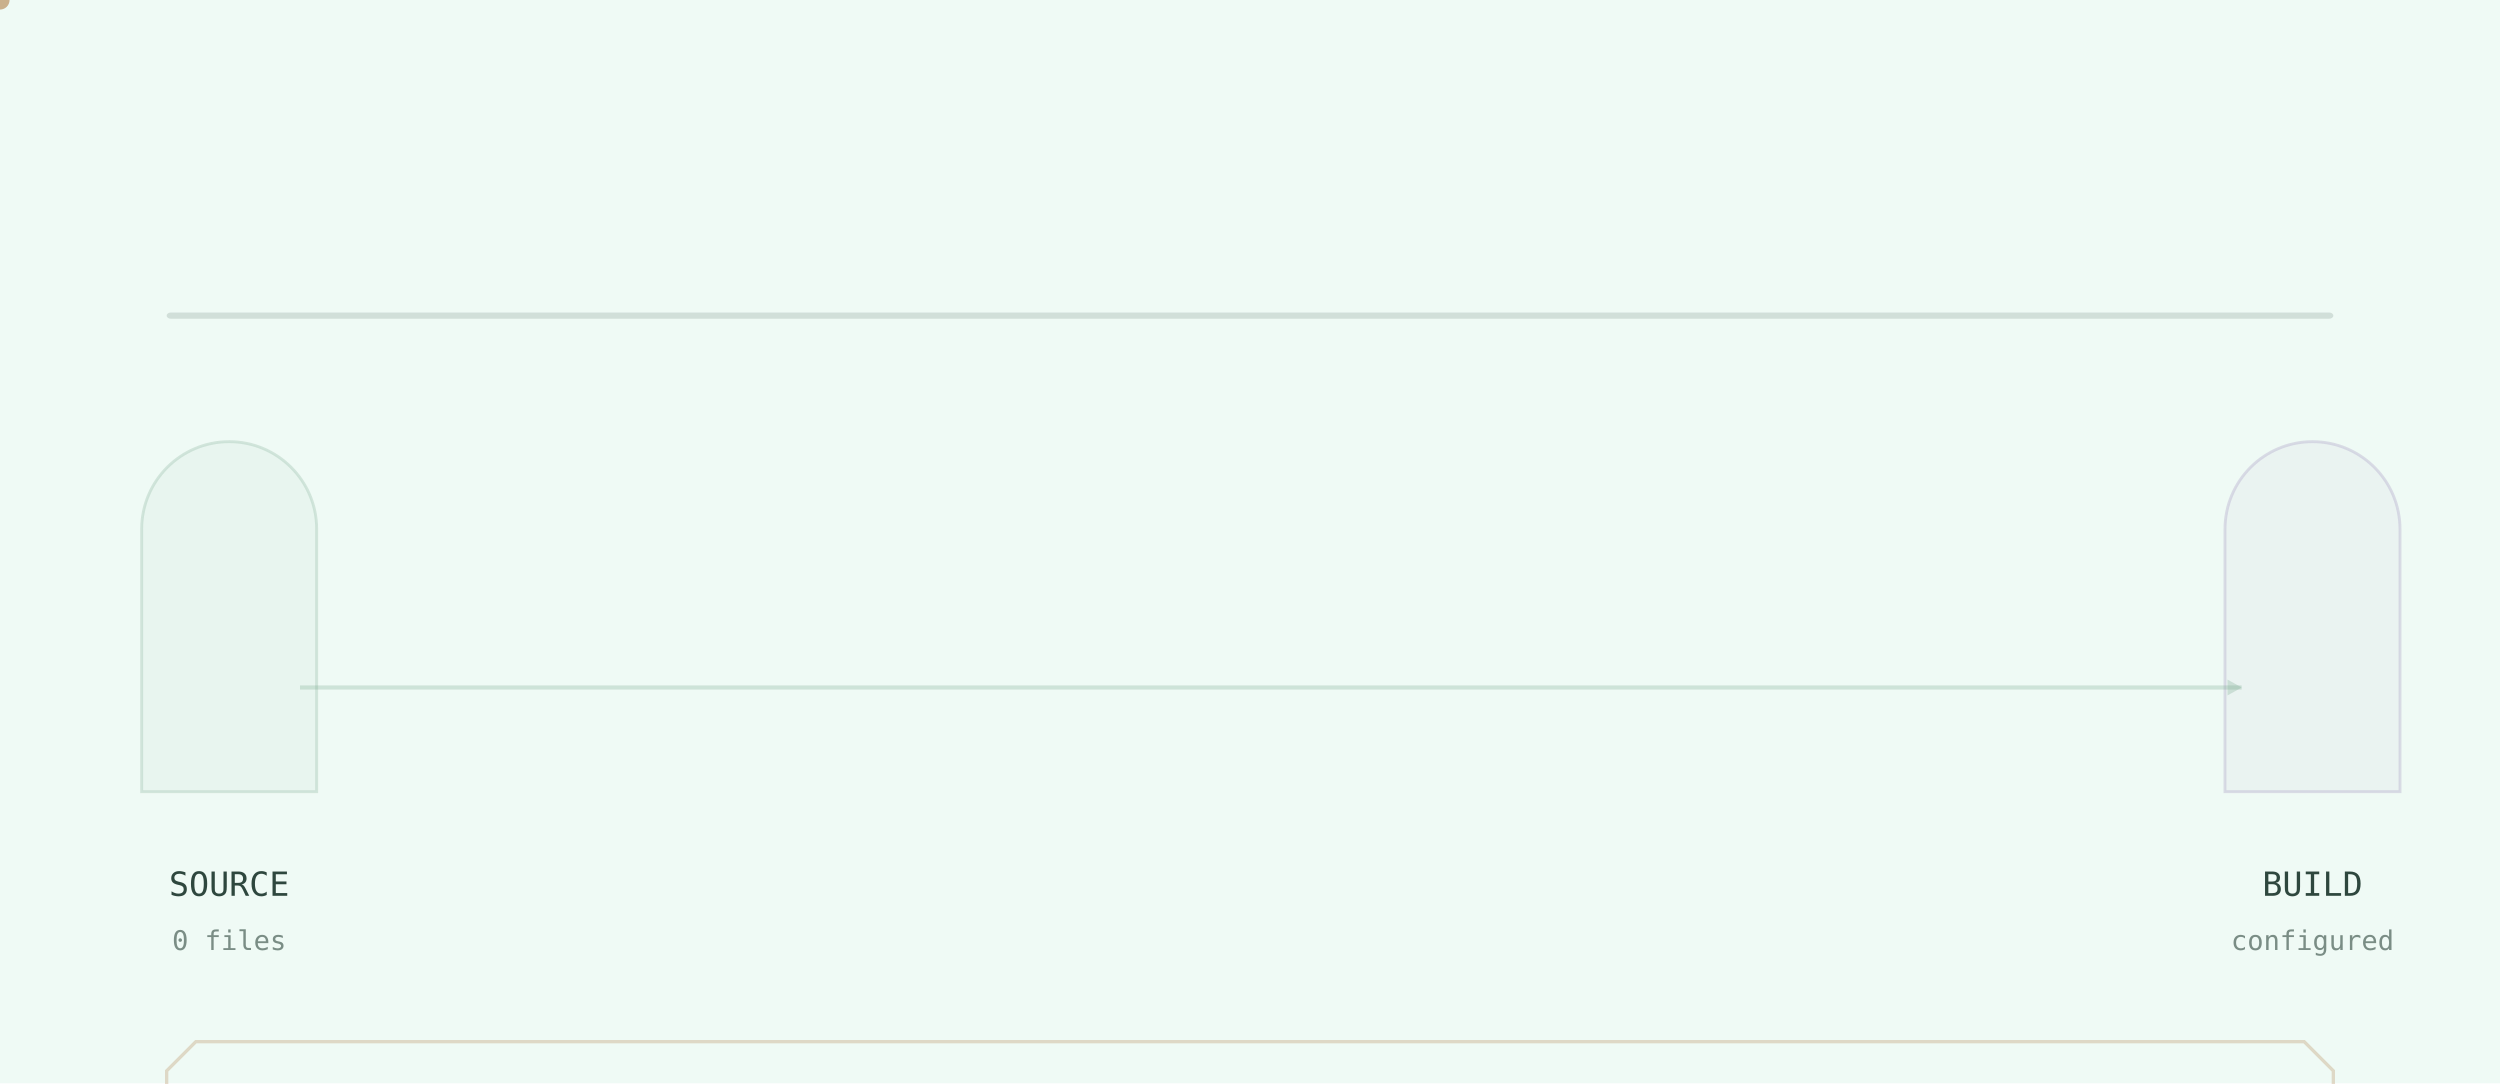
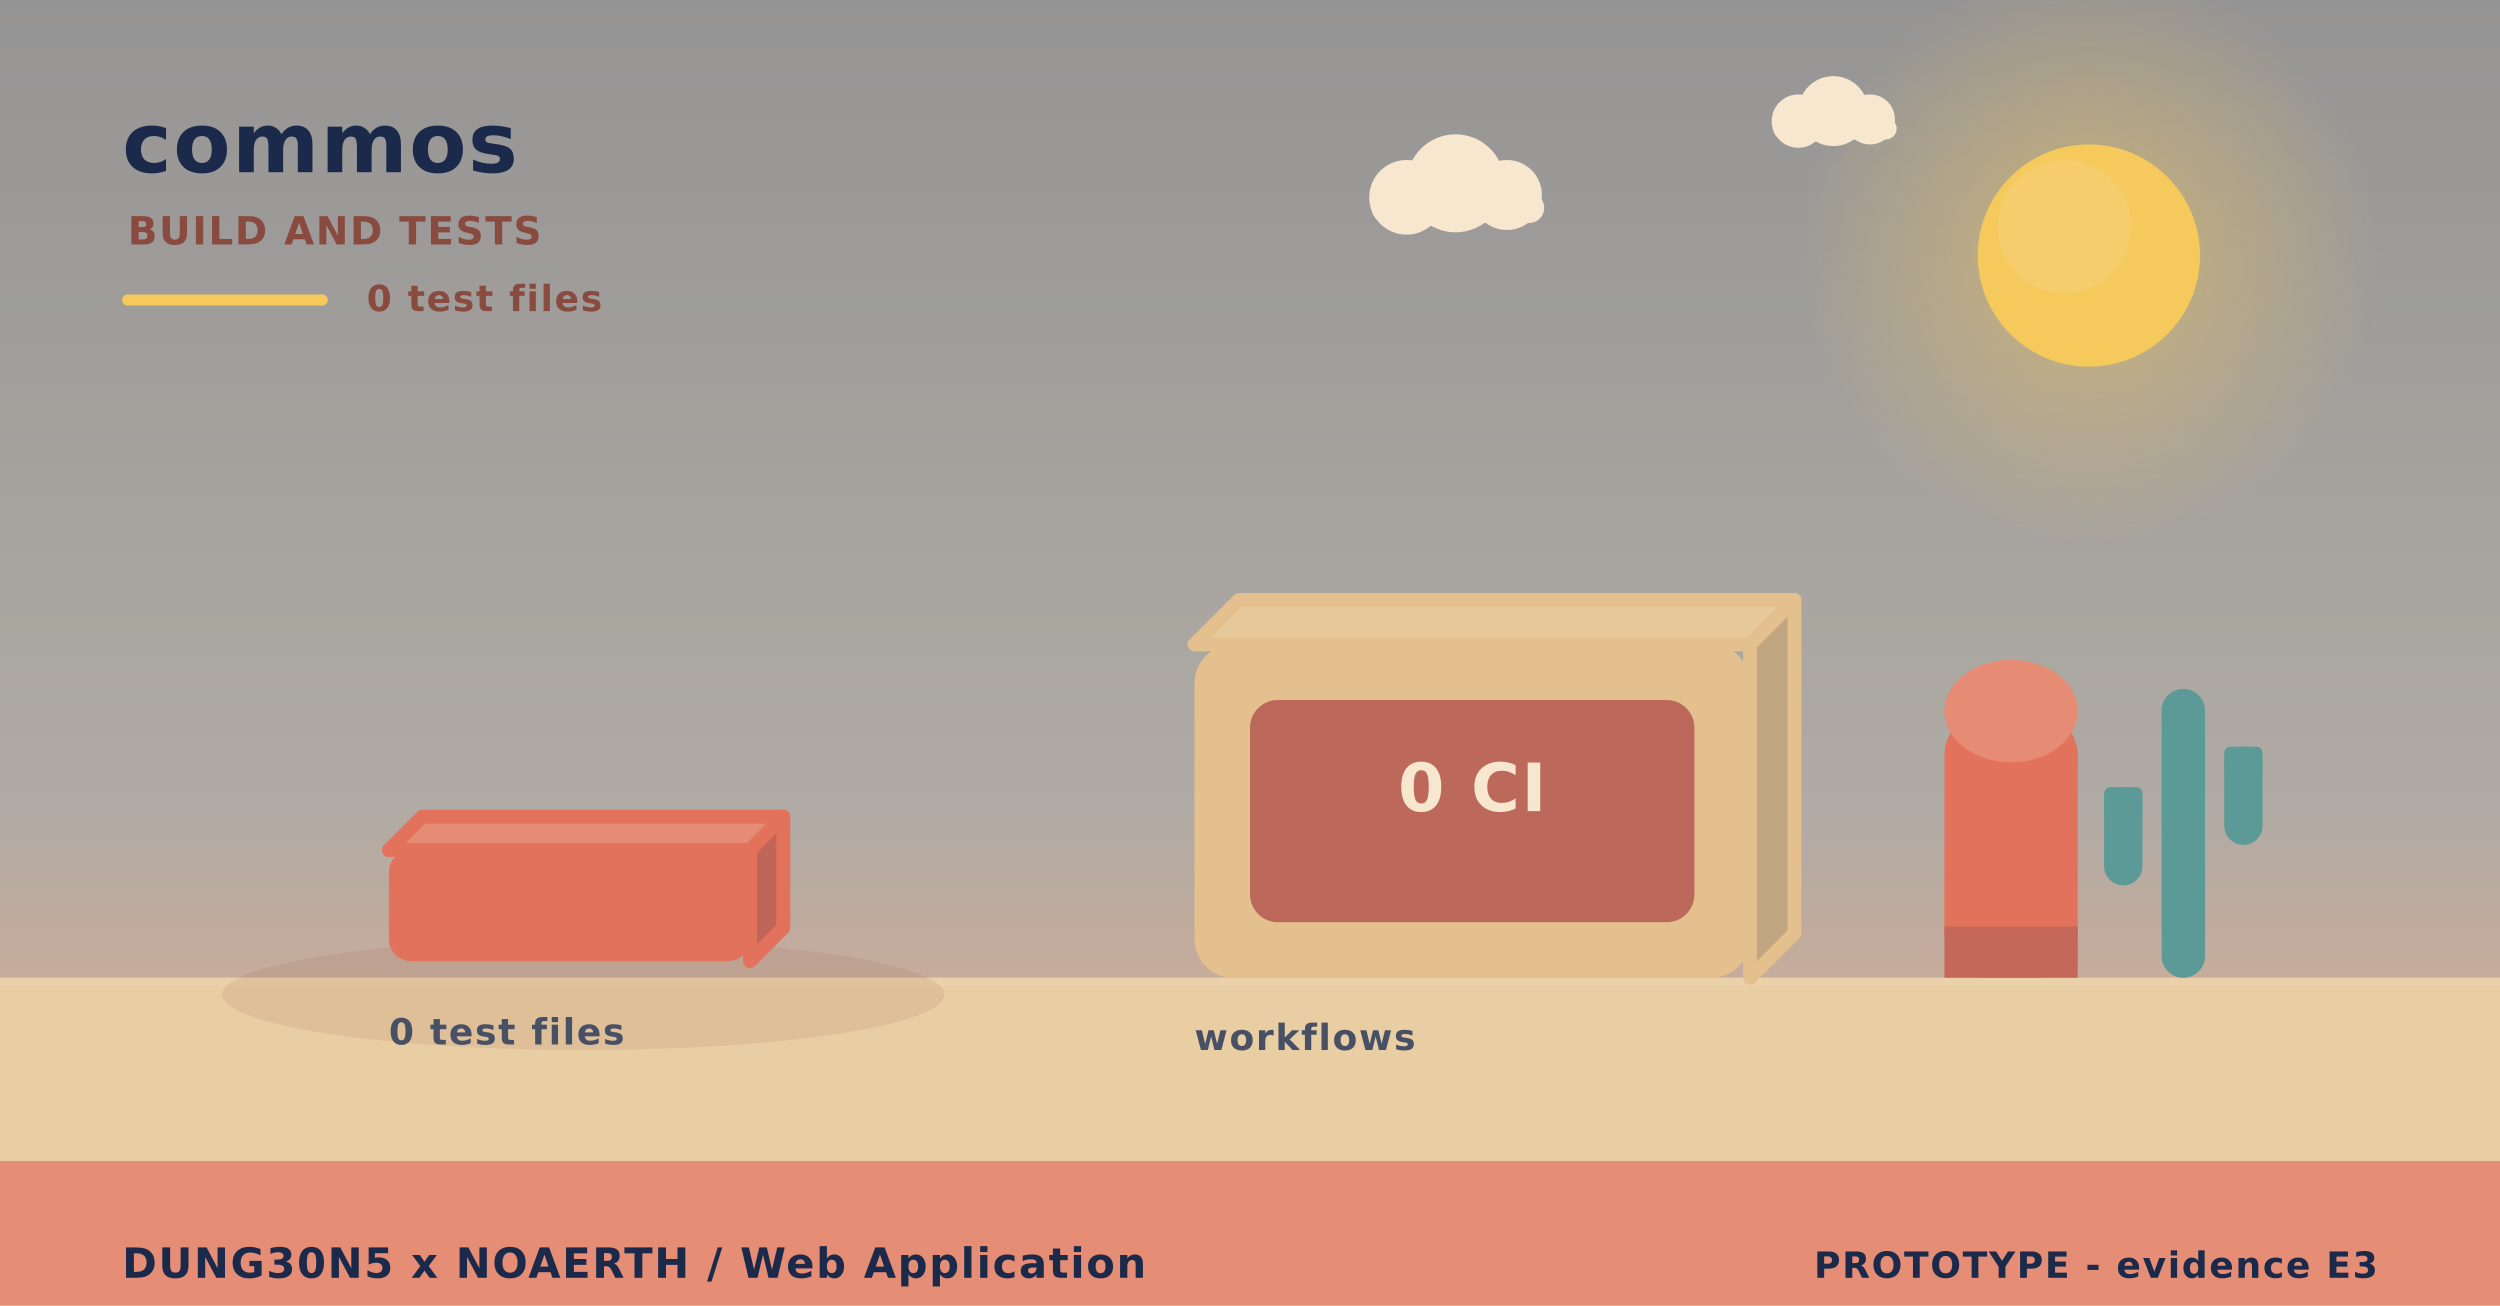
- <svg xmlns="http://www.w3.org/2000/svg" viewBox="0 0 1200 520" width="1200" height="520" role="img" aria-label="commos build evidence">
-   <rect width="1200" height="520" fill="#effaf5" />
-   <defs>
-     <linearGradient id="gb" x1="0" y1="0" x2="1" y2="1">
-       <stop offset="0%" stop-color="#74a68b" />
-       <stop offset="100%" stop-color="#907eb3" />
-     </linearGradient>
-   </defs>
-   <rect x="80.00" y="150.00" width="1040.00" height="3.00" rx="2.00" fill="rgba(26,52,43,0.140)" opacity="1.00" />
-   <path d="M68.00,380.00 L68.00,254.00 A42.00,42.00 0 0 1 152.00,254.00 L152.00,380.00 Z" fill="rgba(116,166,139,0.100)" opacity="0.55" stroke="rgba(116,166,139,0.450)" stroke-width="1.4" />
-   <polygon points="-192.26,189.00 -136.83,221.00 -136.83,157.00 -192.26,125.00" fill="#73614b" opacity="0.95" />
-   <polygon points="-247.68,221.00 -192.26,253.00 -192.26,189.00 -247.68,157.00" fill="#70628c" opacity="0.95" />
-   <polygon points="-192.26,125.00 -136.83,157.00 -192.26,189.00 -247.68,157.00" fill="#74a68b" opacity="0.95" />
-   <text x="110" y="430" font-family="ui-monospace,Menlo,monospace" font-size="16" fill="rgba(26,52,43,0.900)" text-anchor="middle">SOURCE</text>
-   <text x="110" y="456" font-family="ui-monospace,Menlo,monospace" font-size="13" fill="rgba(26,52,43,0.550)" text-anchor="middle">0 files</text>
-   <path d="M1068.00,380.00 L1068.00,254.00 A42.00,42.00 0 0 1 1152.00,254.00 L1152.00,380.00 Z" fill="rgba(144,126,179,0.100)" opacity="0.55" stroke="rgba(144,126,179,0.450)" stroke-width="1.4" />
-   <polygon points="673.77,689.00 729.19,721.00 729.19,657.00 673.77,625.00" fill="#73614b" opacity="0.95" />
-   <polygon points="618.34,721.00 673.77,753.00 673.77,689.00 618.34,657.00" fill="#70628c" opacity="0.95" />
-   <polygon points="673.77,625.00 729.19,657.00 673.77,689.00 618.34,657.00" fill="#907eb3" opacity="0.95" />
-   <text x="1110" y="430" font-family="ui-monospace,Menlo,monospace" font-size="16" fill="rgba(26,52,43,0.900)" text-anchor="middle">BUILD</text>
-   <text x="1110" y="456" font-family="ui-monospace,Menlo,monospace" font-size="13" fill="rgba(26,52,43,0.550)" text-anchor="middle">configured</text>
-   <line x1="144.00" y1="330.00" x2="1076.00" y2="330.00" stroke="rgba(116,166,139,0.500)" stroke-width="2.00" opacity="0.55" />
-   <polygon points="1076.00,330.00 1069.20,326.20 1069.20,333.80" fill="rgba(116,166,139,0.500)" opacity="0.55" />
-   <g opacity="0.9">
-     <circle cx="0.00" cy="0.00" r="4.60" fill="#c7a781" opacity="1.00" />
-     <animateTransform attributeName="transform" type="translate" values="144.00,330.00 1076.00,330.00" dur="4.167s" begin="0.0s" repeatCount="indefinite" />
-     <animateTransform attributeName="transform" type="translate" values="1076.00,330.00 144.00,330.00" dur="4.167s" begin="2.083s" repeatCount="indefinite" />
+ <svg xmlns="http://www.w3.org/2000/svg" width="900" height="470" viewBox="0 0 900 470" role="img" aria-label="commos - how it is verified">
+   <linearGradient id="skyb" x1="0" y1="0" x2="0" y2="1">
+     <stop offset="0" stop-color="#959494" />
+     <stop offset="0.62" stop-color="#b0aba4" />
+     <stop offset="1" stop-color="#f3ad8a" />
+   </linearGradient>
+   <rect width="900" height="470" fill="url(#skyb)" />
+   <radialGradient id="sunb">
+     <stop offset="0.35" stop-color="#f5c95c" stop-opacity="0.34" />
+     <stop offset="1" stop-color="#f5c95c" stop-opacity="0" />
+   </radialGradient>
+   <circle cx="752" cy="92" r="104" fill="url(#sunb)" />
+   <circle cx="752" cy="92" r="40" fill="#f5c95c" />
+   <circle cx="743.2" cy="81.6" r="24" fill="#f5d27e" opacity="0.5" />
+   <g>
+     <circle cx="524" cy="66" r="17.64" fill="#f6e7ce" />
+     <circle cx="506.36" cy="71.04" r="13.44" fill="#f6e7ce" />
+     <circle cx="542.48" cy="70.2" r="12.6" fill="#f6e7ce" />
+     <rect x="493.76" y="69.36" width="62.16" height="10.92" rx="5.46" fill="#f6e7ce" />
+     <animateTransform attributeName="transform" type="translate" values="0 0;24 0;0 0" dur="36s" begin="0s" repeatCount="indefinite" />
  </g>
-   <path d="M94.00,500.00 H1106.00 L1120.00,514.00 V546.00 L1106.00,560.00 H94.00 L80.00,546.00 V514.00 Z" fill="none" stroke="rgba(199,167,129,0.500)" stroke-width="1.60" opacity="0.80" />
-   <text x="600" y="536" font-family="ui-monospace,Menlo,monospace" font-size="16" fill="rgba(199,167,129,0.950)" text-anchor="middle">no test suite present in this repository — shown as measured, not implied</text>
+   <g>
+     <circle cx="660" cy="40" r="12.6" fill="#f6e7ce" />
+     <circle cx="647.4" cy="43.6" r="9.6" fill="#f6e7ce" />
+     <circle cx="673.2" cy="43" r="9" fill="#f6e7ce" />
+     <rect x="638.4" y="42.4" width="44.4" height="7.8" rx="3.9" fill="#f6e7ce" />
+     <animateTransform attributeName="transform" type="translate" values="0 0;-18 0;0 0" dur="46s" begin="3s" repeatCount="indefinite" />
+   </g>
+   <rect x="0" y="352" width="900" height="118" fill="#e9cda3" />
+   <rect x="0" y="352" width="900" height="3" fill="#ebd1a9" />
+   <text x="44" y="62" font-family="Verdana,DejaVu Sans,sans-serif" font-size="30" font-weight="700" letter-spacing="0.6" fill="#1b2a4a" text-anchor="start">commos</text>
+   <text x="46" y="88" font-family="Verdana,DejaVu Sans,sans-serif" font-size="14" font-weight="700" letter-spacing="0.6" fill="#894b3f" text-anchor="start">BUILD AND TESTS</text>
+   <rect x="44" y="106" width="74" height="4" rx="2" fill="#f5c95c" />
+   <text x="132" y="112" font-family="Verdana,DejaVu Sans,sans-serif" font-size="13" font-weight="700" letter-spacing="0.6" fill="#894b3f" text-anchor="start">0 test files</text>
+   <ellipse cx="210" cy="358" rx="130" ry="20" fill="rgba(138,90,68,0.11)" />
+   <g>
+     <path d="M140,306 L270,306 L282,294 L152,294 Z" fill="#e68c74" stroke="#e2725b" stroke-width="5" stroke-linejoin="round" />
+     <path d="M270,306 L282,294 L282,334 L270,346 Z" fill="#c06658" stroke="#e2725b" stroke-width="5" stroke-linejoin="round" />
+     <rect x="140" y="306" width="130" height="40" rx="8" fill="#e2725b" />
+     <animateTransform attributeName="transform" type="translate" values="0 10;0 0" dur="0.8s" begin="0.5s" fill="freeze" />
+   </g>
+   <text x="140" y="376" font-family="Verdana,DejaVu Sans,sans-serif" font-size="13" font-weight="700" letter-spacing="0.6" fill="#475064" text-anchor="start">0 test files</text>
+   <path d="M430,232 L630,232 L646,216 L446,216 Z" fill="#e7c99b" stroke="#e3c08d" stroke-width="5" stroke-linejoin="round" />
+   <path d="M630,232 L646,216 L646,336 L630,352 Z" fill="#c1a682" stroke="#e3c08d" stroke-width="5" stroke-linejoin="round" />
+   <rect x="430" y="232" width="200" height="120" rx="14" fill="#e3c08d" />
+   <rect x="450" y="252" width="160" height="80" rx="10" fill="#ba6458" opacity="0.94" />
+   <text x="530" y="292" font-family="Verdana,DejaVu Sans,sans-serif" font-size="24" font-weight="700" letter-spacing="0.6" fill="#f6e7ce" text-anchor="middle">0 CI</text>
+   <text x="430" y="378" font-family="Verdana,DejaVu Sans,sans-serif" font-size="13" font-weight="700" letter-spacing="0.6" fill="#475064" text-anchor="start">workflows</text>
+   <rect x="700" y="256" width="48" height="96" rx="16" fill="#e2725b" />
+   <ellipse cx="724" cy="256" rx="24" ry="18.46" fill="#e68c74" />
+   <rect x="700" y="333.54" width="48" height="18.46" fill="#c66859" />
+   <rect x="778.18" y="248" width="15.64" height="104" rx="7.82" fill="#5b9a97" />
+   <rect x="757.48" y="283.36" width="13.8" height="35.36" rx="6.9" fill="#5b9a97" />
+   <rect x="757.48" y="283.36" width="13.8" height="10.4" rx="2.3" fill="#5b9a97" />
+   <rect x="800.72" y="268.8" width="13.8" height="35.36" rx="6.9" fill="#5b9a97" />
+   <rect x="800.72" y="268.8" width="13.8" height="10.4" rx="2.3" fill="#5b9a97" />
+   <rect x="0" y="418" width="900" height="52" rx="0" fill="#e68972" opacity="0.94" />
+   <text x="44" y="460" font-family="Verdana,DejaVu Sans,sans-serif" font-size="15" font-weight="700" letter-spacing="0.6" fill="#1b2a4a" text-anchor="start">DUNG30N5 x NOAERTH  /  Web Application</text>
+   <text x="856" y="460" font-family="Verdana,DejaVu Sans,sans-serif" font-size="13" font-weight="700" letter-spacing="0.6" fill="#1b2a4a" text-anchor="end">PROTOTYPE  -  evidence E3</text>
</svg>
